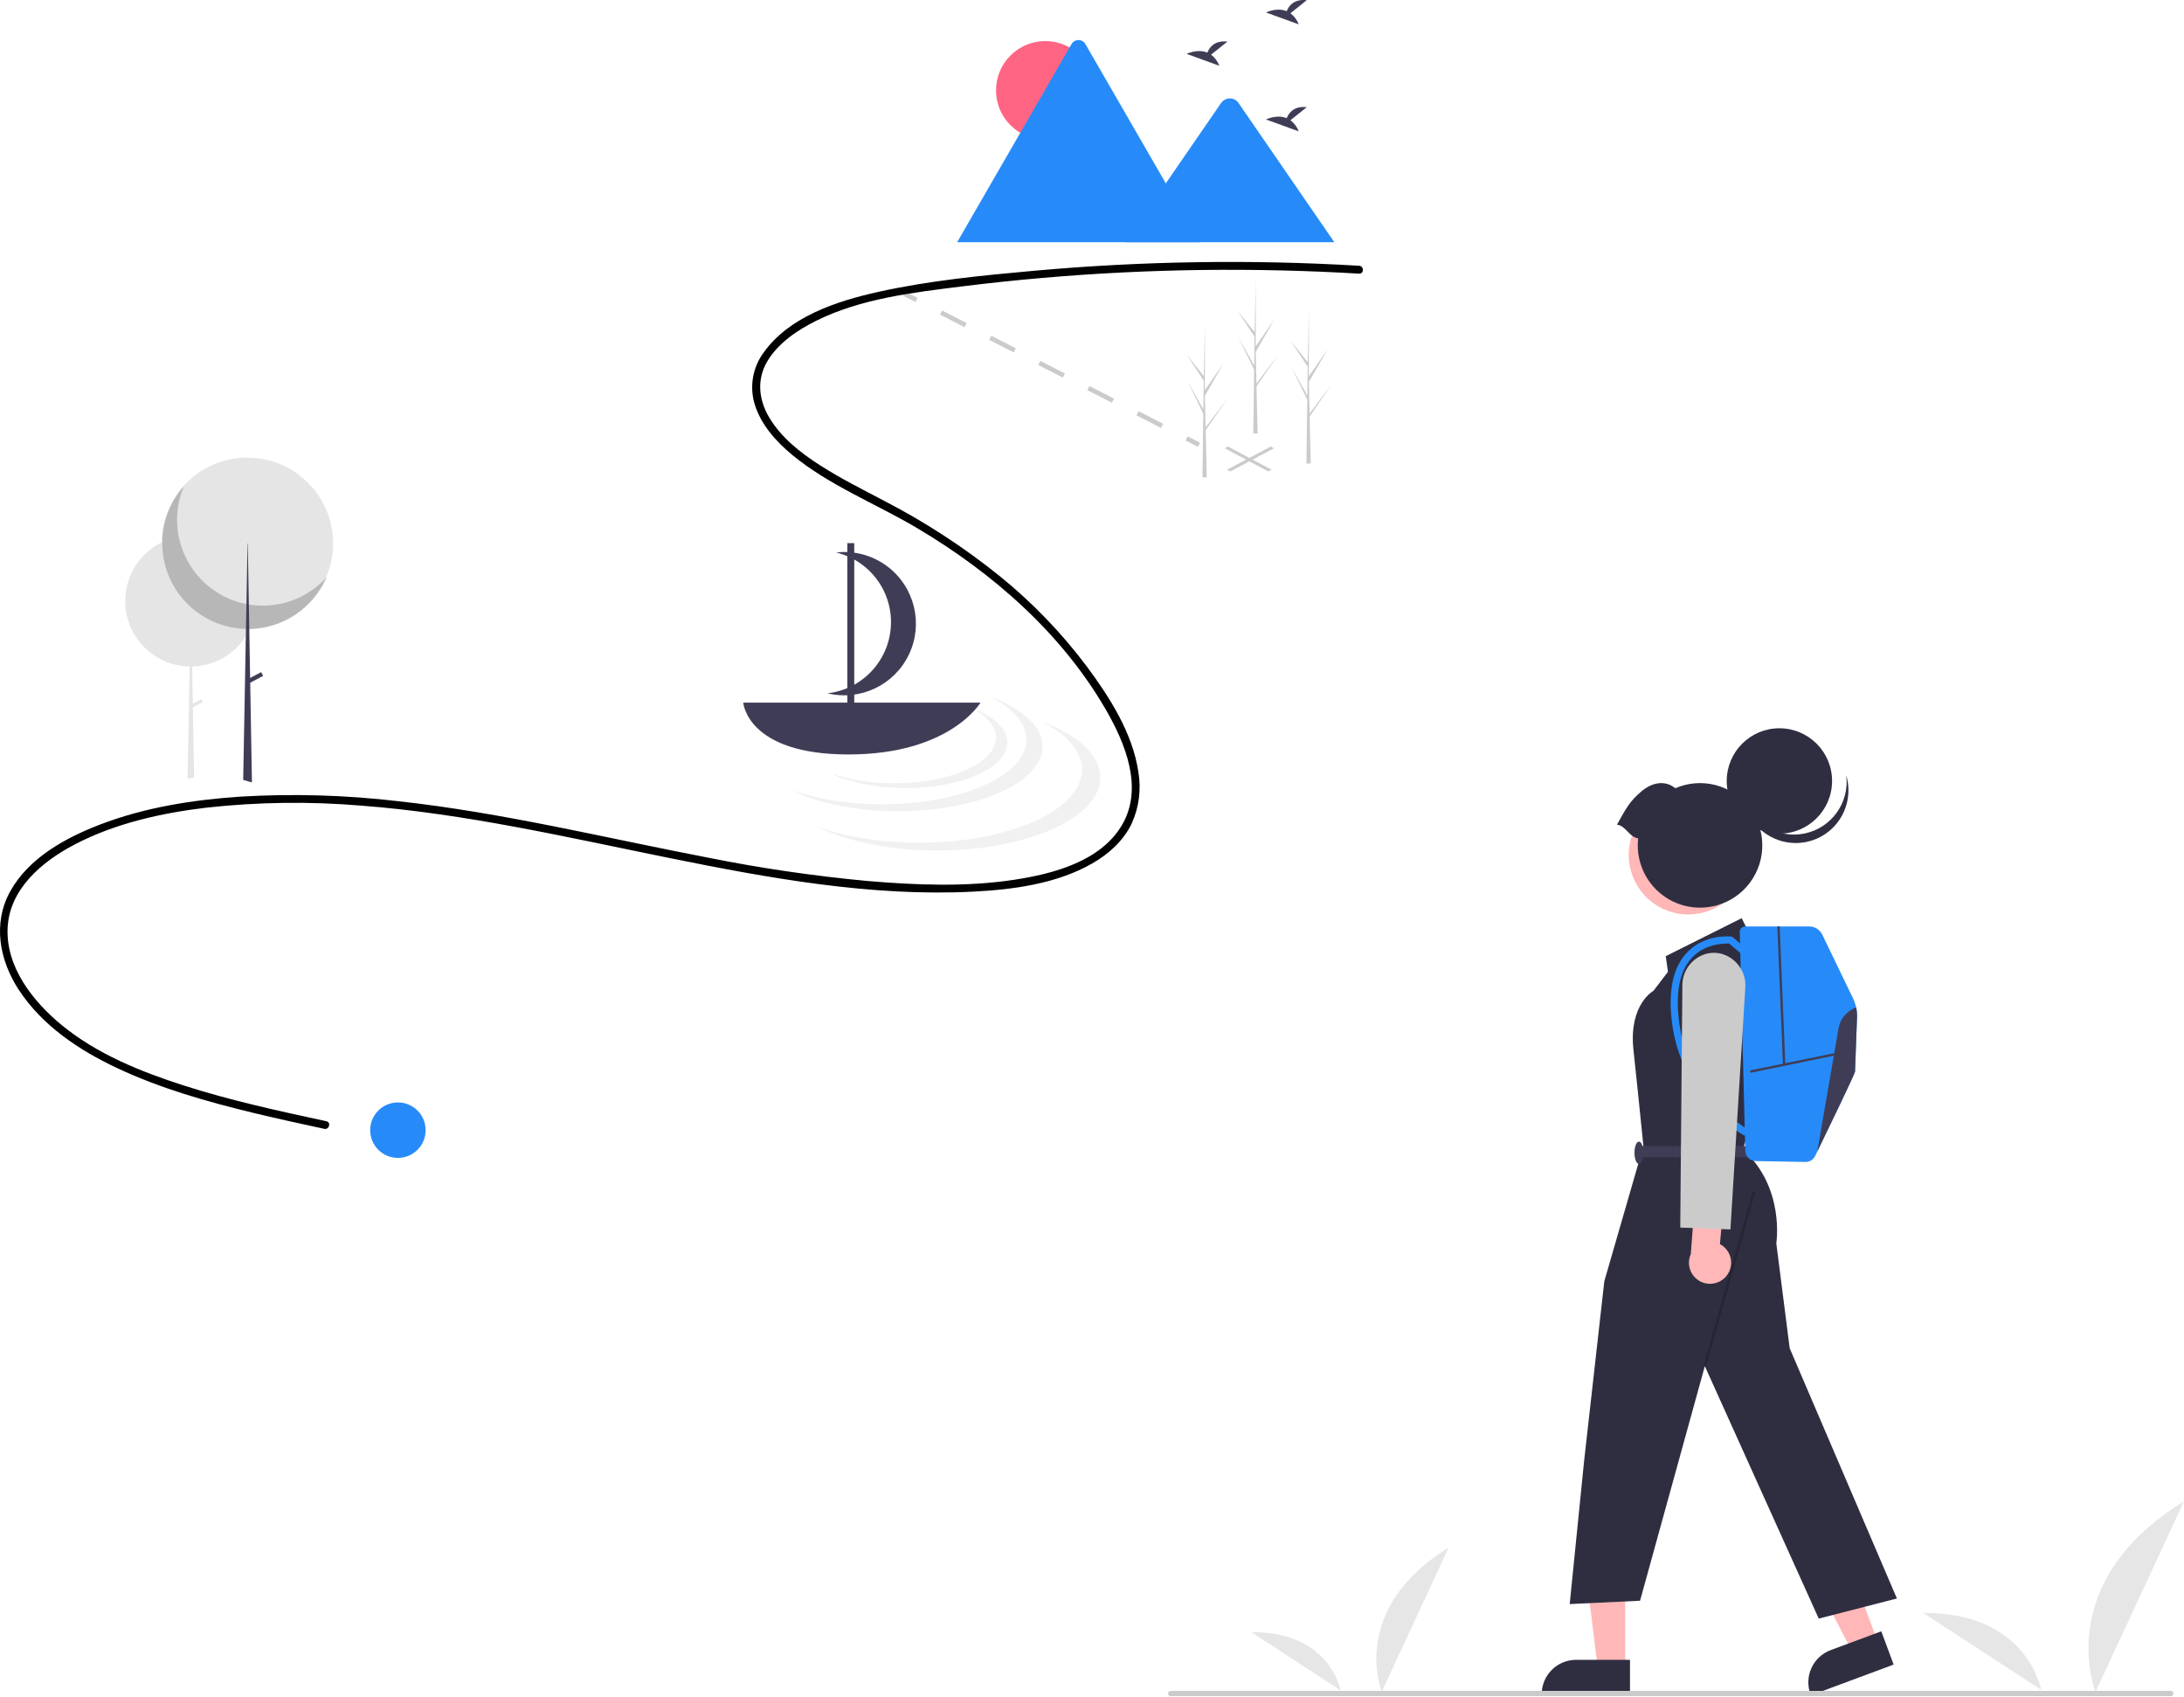
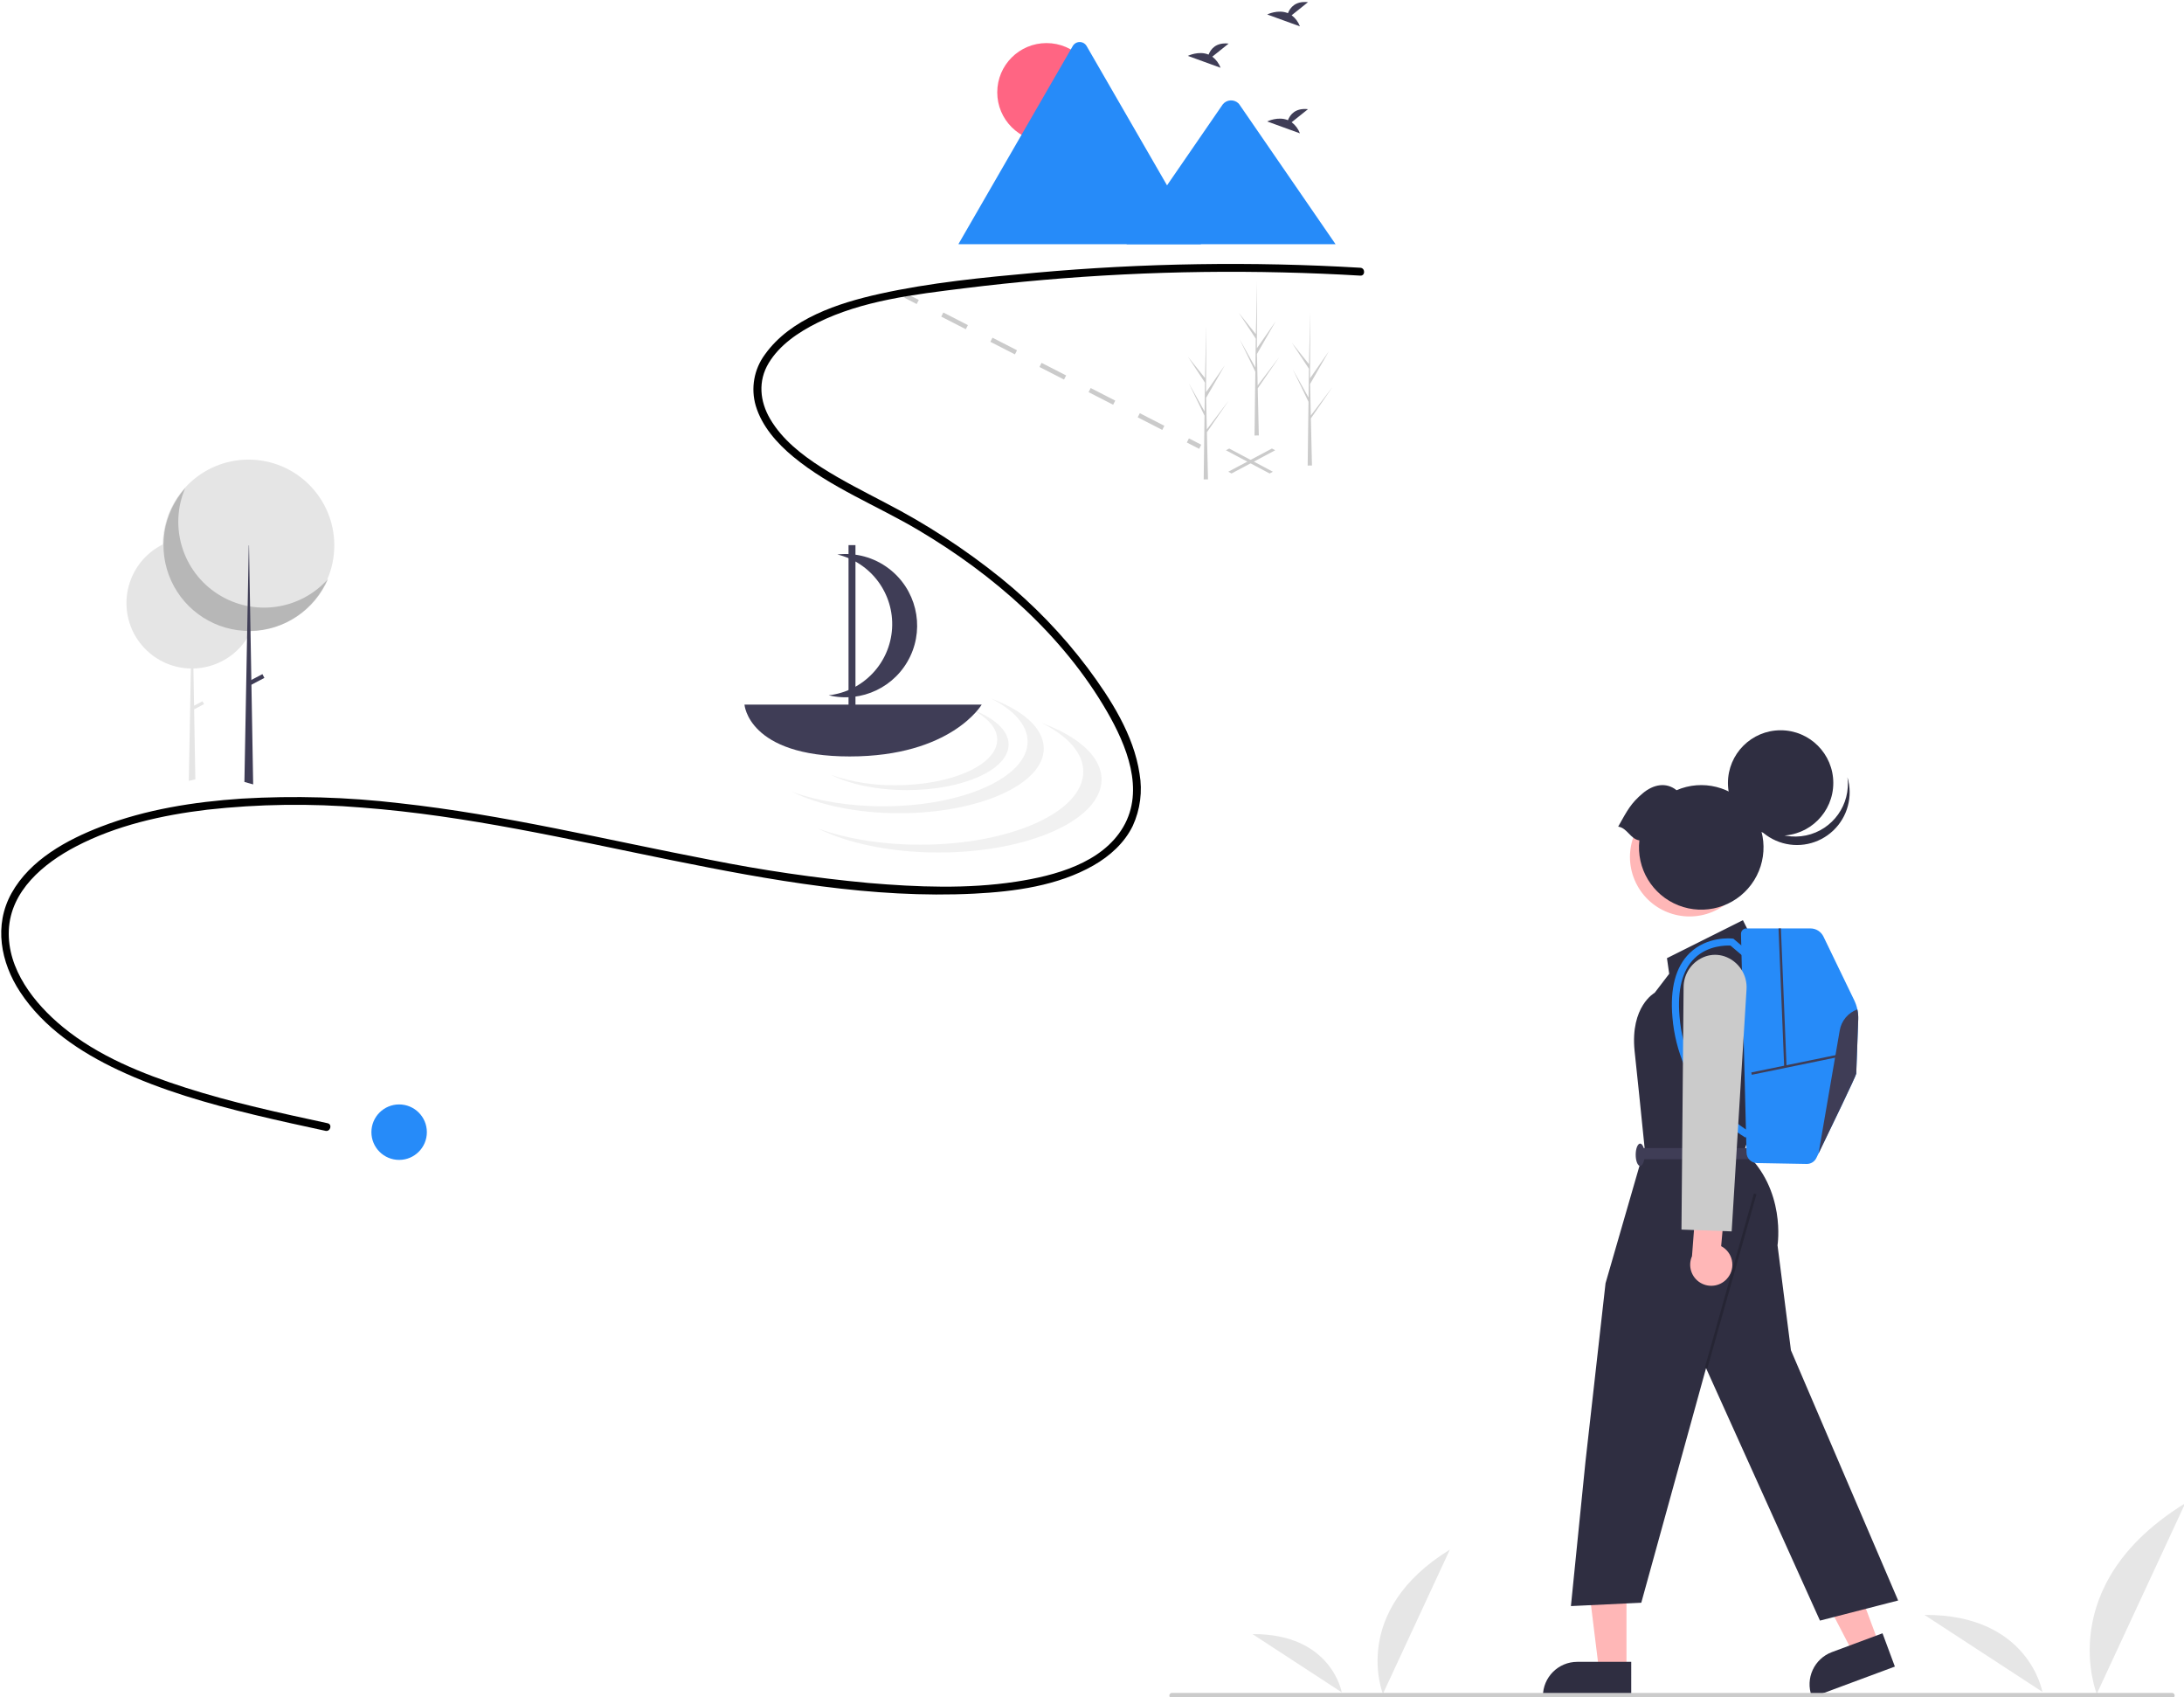
- <svg xmlns="http://www.w3.org/2000/svg" id="ac9d9db3-c976-41a1-a1c2-ce888a7912c8" data-name="Layer 1" width="832.028" height="646" viewBox="0 0 832.028 646">
-   <path id="efdf5e1f-6b90-40c1-9274-afa2b16f39be" data-name="Path 482" d="M710.363,771.357s-12.753-31.391,25.505-54.934Z" transform="translate(-183.9858 -127)" fill="#e6e6e6" />
-   <path id="af7fe47f-56e6-4bb6-aa0f-d6efaf86a160" data-name="Path 483" d="M694.68,770.786s-3.89-22.374-34-22.182Z" transform="translate(-183.9858 -127)" fill="#e6e6e6" />
-   <path id="a08d42bc-6ae2-46d7-9736-aba59e52cc48" data-name="Path 482" d="M982.319,771.357s-16.848-41.472,33.696-72.575Z" transform="translate(-183.9858 -127)" fill="#e6e6e6" />
-   <path id="bafd7749-4c33-42a1-9524-e744b9f16454" data-name="Path 483" d="M961.598,770.602s-5.139-29.559-44.919-29.305" transform="translate(-183.9858 -127)" fill="#e6e6e6" />
-   <polygon points="483.215 179.569 466.576 170.731 467.821 170.069 484.46 178.908 483.215 179.569" fill="#cbcbcb" />
-   <polygon points="468.701 179.569 467.457 178.908 484.095 170.069 485.34 170.731 468.701 179.569" fill="#cbcbcb" />
-   <rect x="529.915" y="237.409" width="1.761" height="5.282" transform="translate(-108.8912 475.9609) rotate(-62.86776)" fill="#cbcbcb" />
-   <path d="M626.3,289.978l-9.356-4.794.803-1.567,9.356,4.794Zm-18.711-9.588-9.356-4.794.803-1.567,9.356,4.794Zm-18.711-9.588-9.356-4.794.803-1.567,9.356,4.794Zm-18.711-9.588-9.356-4.794.803-1.567,9.356,4.794Zm-18.711-9.588-9.356-4.794.803-1.567,9.356,4.794Z" transform="translate(-183.9858 -127)" fill="#cbcbcb" />
-   <rect x="637.527" y="292.552" width="1.761" height="5.282" transform="translate(-99.43051 601.7263) rotate(-62.86776)" fill="#cbcbcb" />
-   <path d="M281.557,355.92q0,.825-.053,1.636a24.782,24.782,0,0,1-2.322,8.997c-.01.024-.022.047-.033.069-.062.131-.126.262-.191.391a24.488,24.488,0,0,1-1.319,2.327,24.903,24.903,0,0,1-20.438,11.502l.247,14.177,3.215-1.693.574,1.091-3.765,1.982.46,26.33.005.352-2.486.553.005-.353.783-42.438a24.854,24.854,0,0,1-17.584-7.651c-.157-.162-.312-.329-.464-.495l-.017-.019a24.956,24.956,0,0,1-4.541-7.027c.024.028.05.053.074.081a24.934,24.934,0,0,1,11.822-32.13c.086-.043.174-.084.26-.128a24.953,24.953,0,0,1,32.328,9.814c.152.255.298.515.44.777A24.798,24.798,0,0,1,281.557,355.92Z" transform="translate(-183.9858 -127)" fill="#e5e5e5" />
-   <circle cx="94.215" cy="206.962" r="32.674" fill="#e5e5e5" />
-   <path d="M254.076,312.138a32.677,32.677,0,0,0,54.445,34.581,32.677,32.677,0,1,1-54.445-34.581Z" transform="translate(-183.9858 -127)" opacity="0.2" style="isolation:isolate" />
-   <polygon points="95.983 297.986 92.646 297.05 92.653 296.691 93.653 242.341 93.703 239.631 93.704 239.552 93.879 230.056 94.132 216.293 94.132 216.291 94.304 206.962 94.396 206.962 94.572 217.069 94.801 230.224 94.965 239.558 94.965 239.627 94.972 240.012 94.972 240.014 95.289 258.209 95.322 260.017 95.977 297.624 95.983 297.986" fill="#3f3d56" />
-   <rect x="278.112" y="384.319" width="6.104" height="1.616" transform="translate(-331.0276 48.32681) rotate(-27.76587)" fill="#3f3d56" />
-   <path d="M701.755,228.216a832.274,832.274,0,0,0-123.751,1.902c-19.832,1.793-39.979,3.729-59.444,8.055-15.679,3.484-33.875,9.374-43.644,23.09a22.291,22.291,0,0,0-3.48,19.514c2.329,7.819,8.124,14.328,14.294,19.426,14.203,11.733,31.825,18.561,47.565,27.882,28.74,17.02,55.043,39.96,71.926,69.101,7.429,12.823,14.496,29.874,6.224,44.004-8.104,13.843-26.196,18.612-40.95,20.861-18.493,2.819-37.541,2.054-56.111.476a584.648,584.648,0,0,1-60.651-8.883c-39.275-7.541-78.192-17.135-118.013-21.497a341.781,341.781,0,0,0-60.17-1.74c-18.124,1.223-36.404,4.089-53.43,10.625-13.12,5.036-27.106,12.655-34.193,25.362-6.832,12.249-4.167,26.374,3.272,37.675,8.95,13.598,22.907,22.915,37.418,29.726,16.522,7.754,34.193,12.78,51.887,17.055,8.974,2.168,17.996,4.128,27.02,6.077,1.882.407,2.687-2.485.798-2.893-18.196-3.932-36.445-7.877-54.189-13.568-16.42-5.267-33.225-12.014-46.672-23.074-10.879-8.948-21.222-22.017-20.58-36.876.647-14.979,13.215-25.438,25.534-31.876,15.395-8.045,32.885-11.964,50.024-14.012a303.937,303.937,0,0,1,59.09-.804c39.727,3.023,78.566,12.072,117.516,19.966,37.84,7.668,76.86,14.769,115.639,12.802,15.37-.78,31.839-2.982,45.41-10.74,6.214-3.552,11.816-8.562,14.974-15.081a33.774,33.774,0,0,0,2.581-19.845c-2.201-14.77-10.973-28.466-19.726-40.23a194.417,194.417,0,0,0-33.14-34.328,261.405,261.405,0,0,0-43.849-28.565c-8.238-4.337-16.593-8.508-24.445-13.532-7.528-4.817-14.953-10.613-19.55-18.432-3.976-6.763-4.705-14.482-.564-21.342,4.189-6.938,11.405-11.777,18.522-15.313,17.146-8.519,37.08-10.8,55.839-13.136a825.914,825.914,0,0,1,121.451-6.055q14.794.348,29.569,1.225c1.929.113,1.922-2.887,0-3Z" transform="translate(-183.9858 -127)" />
-   <path d="M675.593,132.052l6.229-4.982c-4.839-.534-6.828,2.105-7.642,4.194-3.781-1.57-7.896.488-7.896.488l12.464,4.525A9.432,9.432,0,0,0,675.593,132.052Z" transform="translate(-183.9858 -127)" fill="#3f3d56" />
-   <path d="M645.361,147.825l6.229-4.982c-4.839-.534-6.828,2.105-7.642,4.194-3.781-1.57-7.896.488-7.896.488l12.464,4.525A9.432,9.432,0,0,0,645.361,147.825Z" transform="translate(-183.9858 -127)" fill="#3f3d56" />
-   <path d="M675.593,172.8l6.229-4.982c-4.839-.534-6.828,2.105-7.642,4.194-3.781-1.57-7.896.488-7.896.488l12.464,4.525A9.432,9.432,0,0,0,675.593,172.8Z" transform="translate(-183.9858 -127)" fill="#3f3d56" />
-   <g id="e2dfab6d-8627-4cc0-b13e-69de57259a01" data-name="Group 27">
+ <svg xmlns="http://www.w3.org/2000/svg" id="ac9d9db3-c976-41a1-a1c2-ce888a7912c8" data-name="Layer 1" width="832.028" height="646" viewBox="0 0 832.028 646" version="1.1">
+   <defs id="defs212" />
+   <path id="efdf5e1f-6b90-40c1-9274-afa2b16f39be" data-name="Path 482" d="m 526.843,645.117 c 0,0 -12.753,-31.391 25.505,-54.934 z" fill="#e6e6e6" />
+   <path id="af7fe47f-56e6-4bb6-aa0f-d6efaf86a160" data-name="Path 483" d="m 511.16,644.546 c 0,0 -3.89,-22.374 -34,-22.182 z" fill="#e6e6e6" />
+   <path id="a08d42bc-6ae2-46d7-9736-aba59e52cc48" data-name="Path 482" d="m 798.799,645.117 c 0,0 -16.848,-41.472 33.695,-72.575 z" fill="#e6e6e6" />
+   <path id="bafd7749-4c33-42a1-9524-e744b9f16454" data-name="Path 483" d="m 778.078,644.362 c 0,0 -5.139,-29.559 -44.919,-29.305" fill="#e6e6e6" />
+   <polygon points="483.215,179.569 466.576,170.731 467.821,170.069 484.46,178.908 " fill="#cbcbcb" id="polygon117" transform="translate(0.4658497,0.7600001)" />
+   <polygon points="468.701,179.569 467.457,178.908 484.095,170.069 485.34,170.731 " fill="#cbcbcb" id="polygon119" transform="translate(0.4658497,0.7600001)" />
+   <rect x="56.207" y="358.322" width="1.761" height="5.282" transform="rotate(-62.86776)" fill="#cbcbcb" id="rect121" />
+   <path d="m 442.78,163.738 -9.356,-4.794 0.803,-1.567 9.356,4.794 z m -18.711,-9.588 -9.356,-4.794 0.803,-1.567 9.356,4.794 z m -18.711,-9.588 -9.356,-4.794 0.803,-1.567 9.356,4.794 z m -18.711,-9.588 -9.356,-4.794 0.803,-1.567 9.356,4.794 z m -18.711,-9.588 -9.356,-4.794 0.803,-1.567 9.356,4.794 z" fill="#cbcbcb" id="path123" />
+   <rect x="56.208" y="479.24" width="1.761" height="5.282" transform="rotate(-62.86776)" fill="#cbcbcb" id="rect125" />
+   <path d="m 98.037,229.68 q 0,0.825 -0.053,1.636 a 24.782,24.782 0 0 1 -2.322,8.997 c -0.01,0.024 -0.022,0.047 -0.033,0.069 -0.062,0.131 -0.126,0.262 -0.191,0.391 a 24.488,24.488 0 0 1 -1.319,2.327 24.903,24.903 0 0 1 -20.438,11.502 l 0.247,14.177 3.215,-1.693 0.574,1.091 -3.765,1.982 0.46,26.33 0.005,0.352 -2.486,0.553 0.005,-0.353 0.783,-42.438 a 24.854,24.854 0 0 1 -17.584,-7.651 c -0.157,-0.162 -0.312,-0.329 -0.464,-0.495 l -0.017,-0.019 a 24.956,24.956 0 0 1 -4.541,-7.027 c 0.024,0.028 0.05,0.053 0.074,0.081 a 24.934,24.934 0 0 1 11.822,-32.13 c 0.086,-0.043 0.174,-0.085 0.26,-0.128 a 24.953,24.953 0 0 1 32.328,9.814 c 0.152,0.255 0.298,0.515 0.44,0.777 a 24.798,24.798 0 0 1 3,11.852 z" fill="#e5e5e5" id="path127" />
+   <circle cx="94.681" cy="207.722" r="32.674" fill="#e5e5e5" id="circle129" />
+   <path d="m 70.556,185.898 a 32.677,32.677 0 0 0 54.445,34.581 32.677,32.677 0 1 1 -54.445,-34.581 z" opacity="0.2" style="isolation:isolate" id="path131" />
+   <polygon points="94.132,216.291 94.304,206.962 94.396,206.962 94.572,217.069 94.801,230.224 94.965,239.558 94.965,239.627 94.972,240.012 94.972,240.014 95.289,258.209 95.322,260.017 95.977,297.624 95.983,297.986 92.646,297.05 92.653,296.691 93.653,242.341 93.703,239.631 93.704,239.552 93.879,230.056 94.132,216.293 " fill="#3f3d56" id="polygon133" transform="translate(0.4658497,0.7600001)" />
+   <rect x="-37.256" y="273.759" width="6.104" height="1.616" transform="rotate(-27.76587)" fill="#3f3d56" id="rect135" />
+   <path d="m 518.235,101.976 a 832.274,832.274 0 0 0 -123.751,1.902 c -19.832,1.793 -39.979,3.729 -59.444,8.055 -15.679,3.484 -33.875,9.374 -43.644,23.09 a 22.291,22.291 0 0 0 -3.48,19.514 c 2.329,7.819 8.124,14.328 14.294,19.426 14.203,11.733 31.825,18.561 47.565,27.882 28.74,17.02 55.043,39.96 71.926,69.101 7.429,12.823 14.496,29.874 6.224,44.004 -8.104,13.843 -26.196,18.612 -40.95,20.861 -18.493,2.819 -37.541,2.054 -56.111,0.476 a 584.648,584.648 0 0 1 -60.651,-8.883 c -39.275,-7.541 -78.192,-17.135 -118.013,-21.497 a 341.781,341.781 0 0 0 -60.17,-1.74 c -18.124,1.223 -36.404,4.089 -53.43,10.625 -13.12,5.036 -27.106,12.655 -34.193,25.362 -6.832,12.249 -4.167,26.374 3.272,37.675 8.95,13.598 22.907,22.915 37.418,29.726 16.522,7.754 34.193,12.78 51.887,17.055 8.974,2.168 17.996,4.128 27.02,6.077 1.882,0.407 2.687,-2.485 0.798,-2.893 -18.196,-3.932 -36.445,-7.877 -54.189,-13.568 C 54.192,408.958 37.388,402.211 23.941,391.151 13.062,382.204 2.719,369.134 3.361,354.275 4.008,339.296 16.576,328.837 28.895,322.399 c 15.395,-8.045 32.885,-11.964 50.024,-14.012 a 303.937,303.937 0 0 1 59.09,-0.804 c 39.727,3.023 78.566,12.072 117.516,19.966 37.84,7.668 76.86,14.769 115.639,12.802 15.37,-0.78 31.839,-2.982 45.41,-10.74 6.214,-3.552 11.816,-8.562 14.974,-15.081 a 33.774,33.774 0 0 0 2.581,-19.845 c -2.201,-14.77 -10.973,-28.466 -19.726,-40.23 a 194.417,194.417 0 0 0 -33.14,-34.328 261.405,261.405 0 0 0 -43.849,-28.565 c -8.238,-4.337 -16.593,-8.508 -24.445,-13.532 -7.528,-4.817 -14.953,-10.613 -19.55,-18.432 -3.976,-6.763 -4.705,-14.482 -0.564,-21.342 4.189,-6.938 11.405,-11.777 18.522,-15.313 17.146,-8.519 37.08,-10.8 55.839,-13.136 a 825.914,825.914 0 0 1 121.451,-6.055 q 14.794,0.348 29.569,1.225 c 1.929,0.113 1.922,-2.887 0,-3 z" id="path137" />
+   <path d="m 492.073,5.812 6.229,-4.982 c -4.839,-0.534 -6.828,2.105 -7.642,4.194 -3.781,-1.57 -7.896,0.488 -7.896,0.488 L 495.228,10.037 A 9.432,9.432 0 0 0 492.073,5.812 Z" fill="#3f3d56" id="path139" />
+   <path d="m 461.841,21.585 6.229,-4.982 c -4.839,-0.534 -6.828,2.105 -7.642,4.194 -3.781,-1.57 -7.896,0.488 -7.896,0.488 l 12.464,4.525 A 9.432,9.432 0 0 0 461.841,21.585 Z" fill="#3f3d56" id="path141" />
+   <path d="m 492.073,46.56 6.229,-4.982 c -4.839,-0.534 -6.828,2.105 -7.642,4.194 -3.781,-1.57 -7.896,0.488 -7.896,0.488 l 12.464,4.525 A 9.432,9.432 0 0 0 492.073,46.56 Z" fill="#3f3d56" id="path143" />
+   <g id="e2dfab6d-8627-4cc0-b13e-69de57259a01" data-name="Group 27" transform="translate(0.4658497,0.7600001)">
    <circle id="bedd3b2f-f695-46eb-9812-80ad4d1341b6" data-name="Ellipse 7" cx="398.219" cy="34.413" r="18.768" fill="#ff6583" />
-     <path id="efdddea5-7f44-48b8-bec9-83339a7f085f" data-name="Path 63" d="M641.059,219.247H548.986a1.885,1.885,0,0,1-.344-.027L592.189,143.796a3.048,3.048,0,0,1,5.307,0l29.224,50.614,1.4,2.422Z" transform="translate(-183.9858 -127)" fill="#268bf9" />
-     <path id="f8d22fd6-a75d-4da9-80c1-fba8d7f50740" data-name="Path 65" d="M692.321,219.248H612.687l15.431-22.414,1.11-1.615,20.108-29.21a4.069,4.069,0,0,1,6.044-.361,3.638,3.638,0,0,1,.29.361Z" transform="translate(-183.9858 -127)" fill="#268bf9" />
+     <path id="efdddea5-7f44-48b8-bec9-83339a7f085f" data-name="Path 63" d="m 641.059,219.247 h -92.073 a 1.885,1.885 0 0 1 -0.344,-0.027 l 43.547,-75.424 a 3.048,3.048 0 0 1 5.307,0 l 29.224,50.614 1.4,2.422 z" transform="translate(-183.9858,-127)" fill="#268bf9" />
+     <path id="f8d22fd6-a75d-4da9-80c1-fba8d7f50740" data-name="Path 65" d="m 692.321,219.248 h -79.634 l 15.431,-22.414 1.11,-1.615 20.108,-29.21 a 4.069,4.069 0 0 1 6.044,-0.361 3.638,3.638 0 0 1 0.29,0.361 z" transform="translate(-183.9858,-127)" fill="#268bf9" />
  </g>
-   <path d="M560.96,392.235c8.727,4.362,14.04,10.123,14.04,16.442,0,13.612-24.631,24.647-55.015,24.647-13.21,0-25.329-2.088-34.813-5.564,10.073,5.035,24.695,8.205,40.975,8.205,30.384,0,55.015-11.035,55.015-24.647C581.163,403.623,573.29,396.755,560.96,392.235Z" transform="translate(-183.9858 -127)" fill="#f1f1f1" />
-   <path d="M580.373,401.585c9.848,4.922,15.843,11.423,15.843,18.553,0,15.36-27.793,27.811-62.078,27.811-14.906,0-28.581-2.356-39.282-6.278,11.366,5.681,27.865,9.258,46.235,9.258,34.284,0,62.078-12.451,62.078-27.811C603.169,414.436,594.285,406.685,580.373,401.585Z" transform="translate(-183.9858 -127)" fill="#f1f1f1" />
-   <path d="M553.531,396.353c6.149,3.073,9.892,7.132,9.892,11.584,0,9.59-17.353,17.364-38.759,17.364a72.801,72.801,0,0,1-24.527-3.92c7.097,3.547,17.398,5.781,28.868,5.781,21.406,0,38.76-7.774,38.76-17.364C567.764,404.377,562.218,399.538,553.531,396.353Z" transform="translate(-183.9858 -127)" fill="#f1f1f1" />
-   <path d="M467.141,394.593s1.351,19.749,40.082,19.749,50.294-19.749,50.294-19.749Z" transform="translate(-183.9858 -127)" fill="#3f3d56" />
-   <path d="M522.115,342.777a27.187,27.187,0,0,0-19.584-5.357A27.282,27.282,0,0,1,499.227,391.05a27.288,27.288,0,0,0,22.888-48.272Z" transform="translate(-183.9858 -127)" fill="#3f3d56" />
-   <rect x="322.796" y="206.856" width="2.641" height="62.858" fill="#3f3d56" />
-   <path d="M682.969,287.153l-.014-.024-.036-1.535,8.273-12.011-8.263,10.862-.03.325-.283-12.277,7.146-12.453-7.166,10.296.075-25.435-0-.085-.002.083-.474,20.046-6.512-8.143,6.491,9.87-.142,10.982-5.993-10.718,5.971,12.332-.08,6.106-.219,16.917-.016,1.264q.828.006,1.639-.028l-.375-16.249Z" transform="translate(-183.9858 -127)" fill="#cbcbcb" />
-   <path d="M643.359,292.434l-.014-.024-.036-1.535,8.273-12.011-8.263,10.862-.03.325-.283-12.277,7.146-12.453L642.986,275.616l.075-25.435-0-.085-.002.083-.474,20.046-6.512-8.143,6.491,9.87-.142,10.982-5.993-10.718,5.971,12.332-.08,6.106-.219,16.917-.016,1.264q.828.006,1.639-.028l-.375-16.249Z" transform="translate(-183.9858 -127)" fill="#cbcbcb" />
-   <path d="M662.724,275.71l-.014-.024-.036-1.535,8.273-12.011-8.263,10.862-.03.325-.283-12.277,7.146-12.453-7.166,10.296.075-25.435-0-.085-.002.083-.474,20.046-6.512-8.143,6.491,9.87-.142,10.982-5.993-10.718,5.971,12.332-.08,6.106-.219,16.917-.016,1.264q.828.006,1.639-.028l-.375-16.249Z" transform="translate(-183.9858 -127)" fill="#cbcbcb" />
-   <circle cx="151.59" cy="430.437" r="10.563" fill="#268bf9" />
-   <polygon points="715.399 625.419 705.62 629.052 686.952 593.062 701.385 587.7 715.399 625.419" fill="#ffb7b7" />
-   <path d="M905.401,760.971,873.869,772.686l-.148-.399a13.093,13.093,0,0,1,7.713-16.833l.001-0,19.258-7.155Z" transform="translate(-183.9858 -127)" fill="#2f2e41" />
-   <polygon points="619.162 635.574 608.73 635.573 603.767 595.335 619.164 595.336 619.162 635.574" fill="#ffb7b7" />
-   <path d="M804.958,772.686l-33.638-.001v-.425A13.093,13.093,0,0,1,784.413,759.167h.001l20.545.001Z" transform="translate(-183.9858 -127)" fill="#2f2e41" />
-   <path d="M850.91,483.505l-3.404-6.807-28.931,14.466.851,5.956-5.531,7.233s-9.36,5.106-7.658,22.124l1.702,16.168,2.127,20.848L795.174,614.972l-7.658,68.074-5.531,54.884,26.804-1.276L833.466,647.307l43.397,96.154,29.782-7.658-40.844-95.303-5.106-39.993s3.404-21.273-12.764-35.739l2.553-7.658v-9.437l8.509-45.022Z" transform="translate(-183.9858 -127)" fill="#2f2e41" />
-   <rect x="808.345" y="613.621" width="68.961" height="1" transform="translate(-161.0144 1131.589) rotate(-74.24881)" opacity="0.2" />
-   <rect x="624.378" y="436.491" width="41.695" height="4.255" fill="#3f3d56" />
-   <ellipse cx="624.378" cy="439.044" rx="1.702" ry="4.255" fill="#3f3d56" />
-   <circle cx="827.167" cy="452.598" r="22.682" transform="translate(-299.7132 325.2228) rotate(-28.66322)" fill="#ffb7b7" />
-   <circle cx="677.889" cy="297.435" r="20.066" fill="#2f2e41" />
-   <path d="M887.339,422.285a20.067,20.067,0,1,1-39.143,8.229,20.067,20.067,0,0,0,39.143-8.229Z" transform="translate(-183.9858 -127)" fill="#2f2e41" />
-   <path d="M808.067,446.3A23.724,23.724,0,1,0,822.224,427.201c-3.963-3.196-8.876-2.205-12.87,1.167-4.517,3.814-5.857,6.433-9.36,12.705C803.439,441.556,804.622,445.817,808.067,446.3Z" transform="translate(-183.9858 -127)" fill="#2f2e41" />
-   <path d="M891.441,514.511c-.254,6.722-.757,19.953-.757,20.628,0,.712-10.031,21.48-14.364,30.419v.005c-.308.63-.585,1.201-.83,1.704a4.029,4.029,0,0,1-3.703,2.275l-18.937-.34a4.036,4.036,0,0,1-3.966-3.934l-2.112-83.315a2.06,2.06,0,0,1,2.058-2.112h24.422a5.491,5.491,0,0,1,4.941,3.1l11.721,24.25a15.499,15.499,0,0,1,1.528,7.32Z" transform="translate(-183.9858 -127)" fill="#268bf9" />
-   <path d="M848.555,559.551a54.232,54.232,0,0,1-12.939-10.935,60.008,60.008,0,0,1-14.955-34.888c-.963-11.072,1.234-19.303,6.53-24.463,6.732-6.559,15.894-5.606,16.281-5.562l.41.046,6.208,5.253-1.757,2.076-5.554-4.7c-1.7-.085-8.641-.103-13.712,4.856-4.667,4.565-6.584,12.054-5.696,22.258a57.308,57.308,0,0,0,14.208,33.237,52.657,52.657,0,0,0,12.29,10.44Z" transform="translate(-183.9858 -127)" fill="#268bf9" />
-   <rect x="850.451" y="531.287" width="33.78" height="0.906" transform="translate(-273.2295 58.36779) rotate(-11.60623)" fill="#3f3d56" />
-   <rect x="862.154" y="479.819" width="0.907" height="52.695" transform="translate(-203.912 -91.39759) rotate(-2.33745)" fill="#3f3d56" />
-   <path d="M891.441,514.511c-.254,6.722-.757,19.953-.757,20.628,0,.712-10.031,21.48-14.364,30.419l8.077-46.899a10.338,10.338,0,0,1,6.713-7.973A15.215,15.215,0,0,1,891.441,514.511Z" transform="translate(-183.9858 -127)" fill="#3f3d56" />
-   <path d="M841.815,612.8a7.979,7.979,0,0,0-2.595-11.957l1.642-18.16-10.792-3.689-1.958,25.677a8.022,8.022,0,0,0,13.704,8.128Z" transform="translate(-183.9858 -127)" fill="#ffb7b7" />
-   <path d="M843.225,595.228l-19.123-.693.809-92.222a12.449,12.449,0,0,1,8.433-11.848,11.309,11.309,0,0,1,7.113-.006,12.45,12.45,0,0,1,8.422,12.742Z" transform="translate(-183.9858 -127)" fill="#cbcbcb" />
-   <path d="M1010.987,773h-381a1,1,0,0,1,0-2h381a1,1,0,0,1,0,2Z" transform="translate(-183.9858 -127)" fill="#cbcbcb" />
+   <path d="m 377.44,265.995 c 8.727,4.362 14.04,10.123 14.04,16.442 0,13.612 -24.631,24.647 -55.015,24.647 -13.21,0 -25.329,-2.088 -34.813,-5.564 10.073,5.035 24.695,8.205 40.975,8.205 30.384,0 55.015,-11.035 55.015,-24.647 0,-7.694 -7.873,-14.563 -20.202,-19.083 z" fill="#f1f1f1" id="path149" />
+   <path d="m 396.853,275.345 c 9.848,4.922 15.843,11.423 15.843,18.553 0,15.36 -27.793,27.811 -62.078,27.811 -14.906,0 -28.581,-2.356 -39.282,-6.278 11.366,5.681 27.865,9.258 46.235,9.258 34.284,0 62.078,-12.451 62.078,-27.811 -3e-5,-8.682 -8.883,-16.432 -22.796,-21.532 z" fill="#f1f1f1" id="path151" />
+   <path d="m 370.011,270.113 c 6.149,3.073 9.892,7.132 9.892,11.584 0,9.59 -17.353,17.364 -38.759,17.364 a 72.801,72.801 0 0 1 -24.527,-3.92 c 7.097,3.547 17.398,5.781 28.868,5.781 21.406,0 38.76,-7.774 38.76,-17.364 0,-5.421 -5.547,-10.26 -14.233,-13.444 z" fill="#f1f1f1" id="path153" />
+   <path d="m 283.621,268.353 c 0,0 1.351,19.749 40.082,19.749 38.731,0 50.294,-19.749 50.294,-19.749 z" fill="#3f3d56" id="path155" />
+   <path d="m 338.595,216.537 a 27.187,27.187 0 0 0 -19.584,-5.357 27.282,27.282 0 0 1 -3.304,53.629 27.288,27.288 0 0 0 22.888,-48.272 z" fill="#3f3d56" id="path157" />
+   <rect x="323.262" y="207.616" width="2.641" height="62.858" fill="#3f3d56" id="rect159" />
+   <path d="m 499.449,160.913 -0.014,-0.024 -0.036,-1.535 8.273,-12.011 -8.263,10.862 -0.03,0.325 -0.283,-12.277 7.146,-12.453 -7.166,10.296 0.075,-25.435 -4.3e-4,-0.085 -0.002,0.083 -0.474,20.046 -6.512,-8.143 6.491,9.87 -0.142,10.982 -5.993,-10.718 5.971,12.332 -0.08,6.106 -0.219,16.917 -0.016,1.264 q 0.828,0.006 1.639,-0.028 l -0.375,-16.249 z" fill="#cbcbcb" id="path161" />
+   <path d="m 459.839,166.194 -0.014,-0.024 -0.036,-1.535 8.273,-12.011 -8.263,10.862 -0.03,0.325 -0.283,-12.277 7.146,-12.453 -7.166,10.296 0.075,-25.435 -4.3e-4,-0.085 -0.002,0.083 -0.474,20.046 -6.512,-8.143 6.491,9.87 -0.142,10.982 -5.993,-10.718 5.971,12.332 -0.08,6.106 -0.219,16.917 -0.016,1.264 q 0.828,0.006 1.639,-0.028 l -0.375,-16.249 z" fill="#cbcbcb" id="path163" />
+   <path d="m 479.204,149.47 -0.014,-0.024 -0.036,-1.535 8.273,-12.011 -8.263,10.862 -0.03,0.325 -0.283,-12.277 7.146,-12.453 -7.166,10.296 0.075,-25.435 -4.3e-4,-0.085 -0.002,0.083 -0.474,20.046 -6.512,-8.143 6.491,9.87 -0.142,10.982 -5.993,-10.718 5.971,12.332 -0.08,6.106 -0.219,16.917 -0.016,1.264 q 0.828,0.006 1.639,-0.028 l -0.375,-16.249 z" fill="#cbcbcb" id="path165" />
+   <circle cx="152.056" cy="431.197" r="10.563" fill="#268bf9" id="circle167" />
+   <polygon points="715.399,625.419 705.62,629.052 686.952,593.062 701.385,587.7 " fill="#ffb7b7" id="polygon169" transform="translate(0.4658497,0.7600001)" />
+   <path d="m 721.881,634.731 -31.532,11.715 -0.148,-0.399 a 13.093,13.093 0 0 1 7.713,-16.833 l 7.8e-4,-2.9e-4 19.258,-7.155 z" fill="#2f2e41" id="path171" />
+   <polygon points="619.162,635.574 608.73,635.573 603.767,595.335 619.164,595.336 " fill="#ffb7b7" id="polygon173" transform="translate(0.4658497,0.7600001)" />
+   <path d="m 621.438,646.446 -33.638,-10e-4 v -0.425 A 13.093,13.093 0 0 1 600.893,632.927 h 8.4e-4 l 20.545,8.3e-4 z" fill="#2f2e41" id="path175" />
+   <path d="m 667.39,357.265 -3.404,-6.807 -28.931,14.466 0.851,5.956 -5.531,7.233 c 0,0 -9.36,5.106 -7.658,22.124 l 1.702,16.168 2.127,20.848 -14.891,51.481 -7.658,68.074 -5.531,54.884 26.804,-1.276 24.677,-89.347 43.397,96.154 29.782,-7.658 -40.844,-95.303 -5.106,-39.993 c 0,0 3.404,-21.273 -12.764,-35.739 l 2.553,-7.658 v -9.437 l 8.509,-45.022 z" fill="#2f2e41" id="path177" />
+   <rect x="-325.066" y="766.489" width="68.961" height="1" transform="rotate(-74.24881)" opacity="0.2" id="rect179" />
+   <rect x="624.844" y="437.251" width="41.695" height="4.255" fill="#3f3d56" id="rect181" />
+   <ellipse cx="624.844" cy="439.804" rx="1.702" ry="4.255" fill="#3f3d56" id="ellipse183" />
+   <circle cx="408.23" cy="595.096" r="22.682" transform="rotate(-28.66322)" fill="#ffb7b7" id="circle185" />
+   <circle cx="678.355" cy="298.195" r="20.066" fill="#2f2e41" id="circle187" />
+   <path d="m 703.819,296.045 a 20.067,20.067 0 1 1 -39.143,8.229 20.067,20.067 0 0 0 39.143,-8.229 z" fill="#2f2e41" id="path189" />
+   <path d="m 624.547,320.06 a 23.724,23.724 0 1 0 14.157,-19.1 c -3.963,-3.196 -8.876,-2.205 -12.87,1.167 -4.517,3.814 -5.857,6.433 -9.36,12.705 3.444,0.484 4.628,4.744 8.073,5.228 z" fill="#2f2e41" id="path191" />
+   <path d="m 707.921,388.271 c -0.254,6.722 -0.757,19.953 -0.757,20.628 0,0.712 -10.031,21.48 -14.364,30.419 v 0.005 c -0.308,0.63 -0.585,1.201 -0.83,1.704 a 4.029,4.029 0 0 1 -3.703,2.275 l -18.937,-0.34 a 4.036,4.036 0 0 1 -3.966,-3.934 l -2.112,-83.315 a 2.06,2.06 0 0 1 2.058,-2.112 h 24.422 a 5.491,5.491 0 0 1 4.941,3.1 l 11.721,24.25 a 15.499,15.499 0 0 1 1.528,7.32 z" fill="#268bf9" id="path193" />
+   <path d="M 665.035,433.311 A 54.232,54.232 0 0 1 652.095,422.375 60.008,60.008 0 0 1 637.14,387.487 c -0.963,-11.072 1.234,-19.303 6.53,-24.463 6.732,-6.559 15.894,-5.606 16.281,-5.562 l 0.41,0.046 6.208,5.253 -1.757,2.076 -5.554,-4.7 c -1.7,-0.085 -8.641,-0.103 -13.712,4.856 -4.667,4.565 -6.584,12.054 -5.696,22.258 a 57.308,57.308 0 0 0 14.208,33.237 52.657,52.657 0 0 0 12.29,10.44 z" fill="#268bf9" id="path195" />
+   <rect x="571.369" y="534.33" width="33.78" height="0.906" transform="rotate(-11.60623)" fill="#3f3d56" id="rect197" />
+   <rect x="662.573" y="380.959" width="0.907" height="52.695" transform="rotate(-2.33745)" fill="#3f3d56" id="rect199" />
+   <path d="m 707.921,388.271 c -0.254,6.722 -0.757,19.953 -0.757,20.628 0,0.712 -10.031,21.48 -14.364,30.419 l 8.077,-46.899 a 10.338,10.338 0 0 1 6.713,-7.973 15.215,15.215 0 0 1 0.331,3.826 z" fill="#3f3d56" id="path201" />
+   <path d="m 658.295,486.56 a 7.979,7.979 0 0 0 -2.595,-11.957 l 1.642,-18.16 -10.792,-3.689 -1.958,25.677 a 8.022,8.022 0 0 0 13.704,8.128 z" fill="#ffb7b7" id="path203" />
+   <path d="m 659.705,468.988 -19.123,-0.693 0.809,-92.222 a 12.449,12.449 0 0 1 8.433,-11.848 11.309,11.309 0 0 1 7.113,-0.006 12.45,12.45 0 0 1 8.422,12.742 z" fill="#cbcbcb" id="path205" />
+   <path d="M 827.467,646.76 H 446.467 a 1,1 0 0 1 0,-2 H 827.467 a 1,1 0 0 1 0,2 z" fill="#cbcbcb" id="path207" />
</svg>
